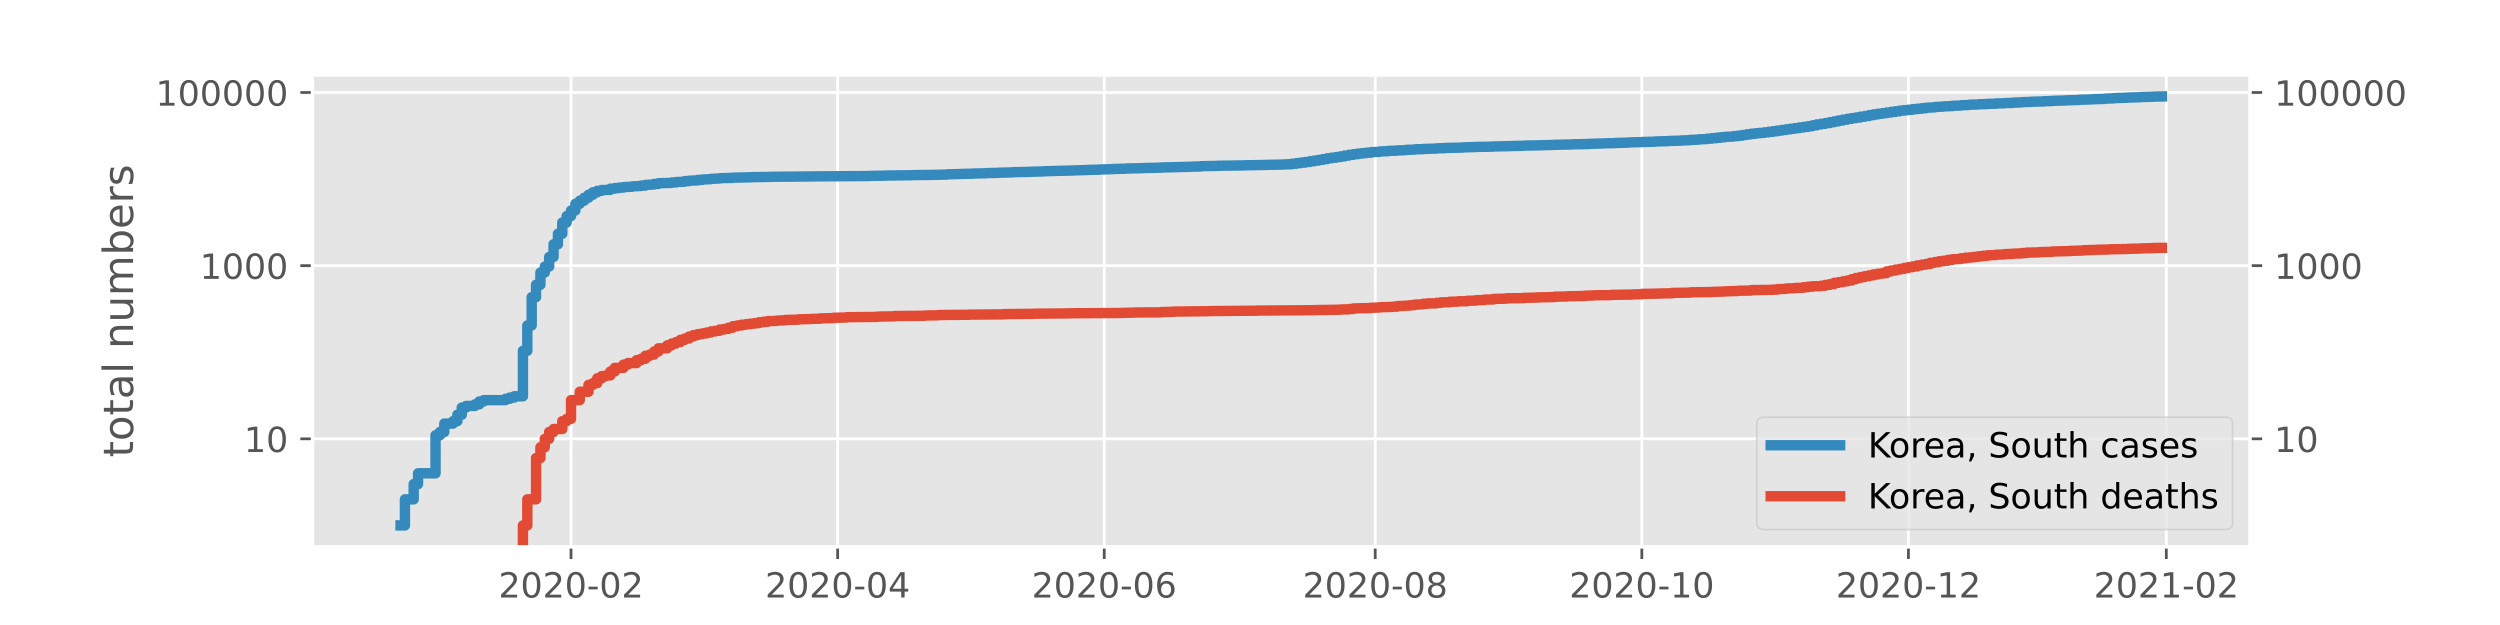
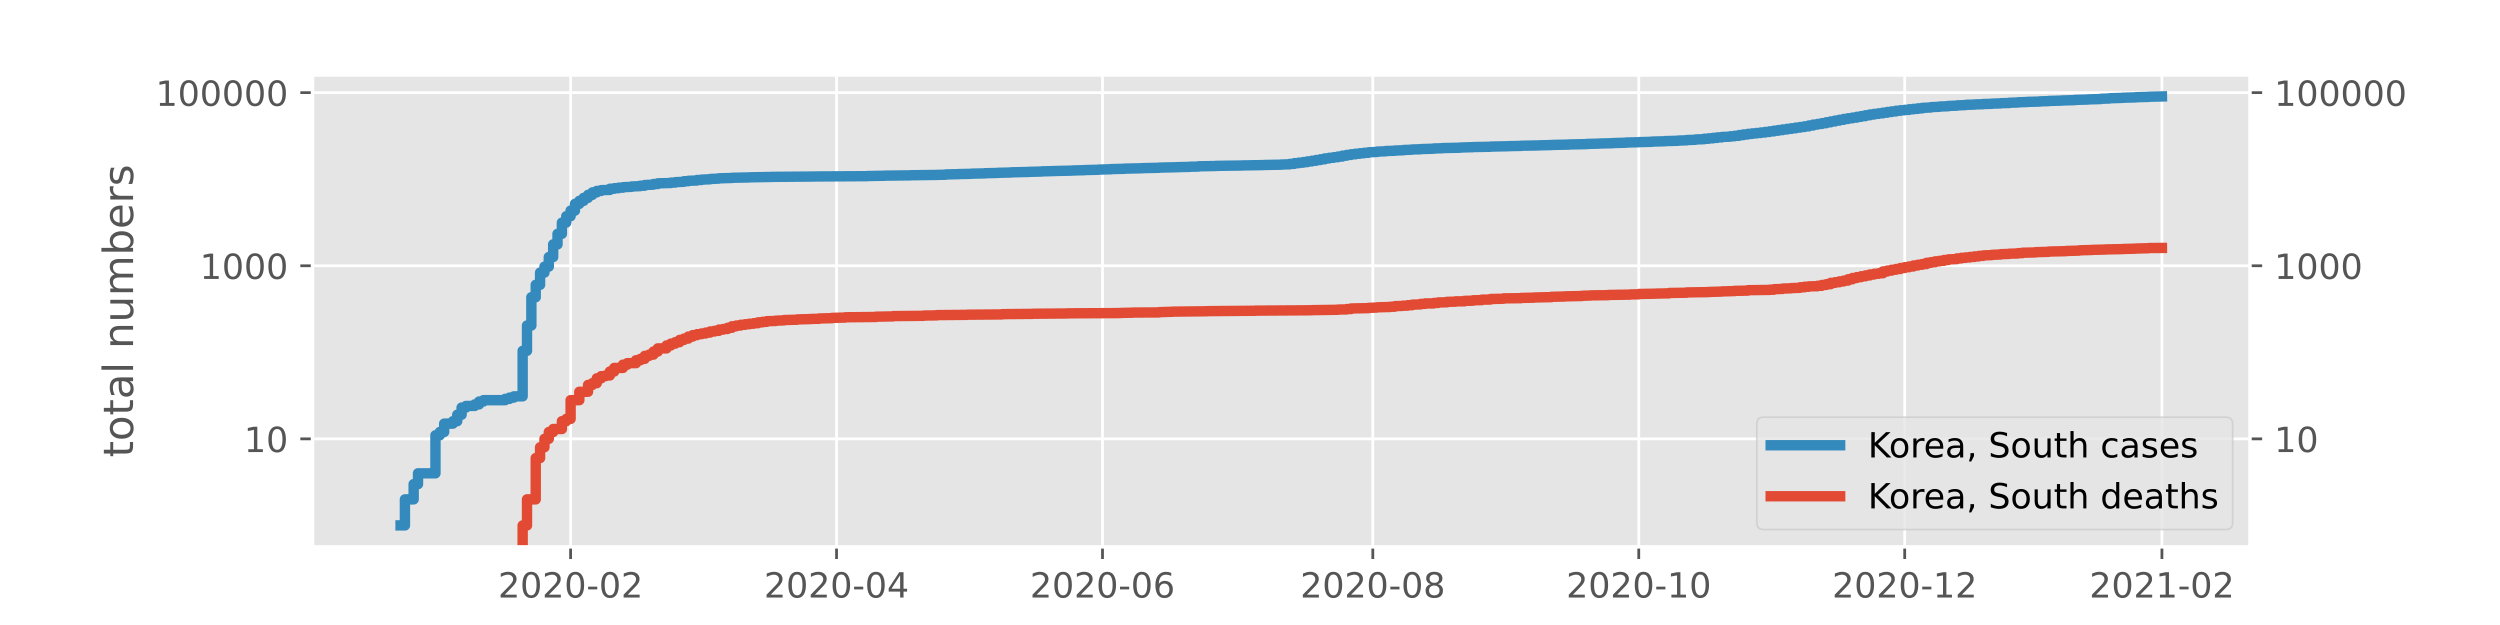
<svg xmlns="http://www.w3.org/2000/svg" xmlns:xlink="http://www.w3.org/1999/xlink" height="180pt" version="1.1" viewBox="0 0 720 180" width="720pt">
  <defs>
    <style type="text/css">*{stroke-linecap:butt;stroke-linejoin:round;}</style>
  </defs>
  <g id="figure_1">
    <g id="patch_1">
      <path d="M 0 180  L 720 180  L 720 0  L 0 0  z " style="fill:#ffffff;" />
    </g>
    <g id="axes_1">
      <g id="patch_2">
        <path d="M 90 157.5  L 648 157.5  L 648 21.6  L 90 21.6  z " style="fill:#e5e5e5;" />
      </g>
      <g id="matplotlib.axis_1">
        <g id="xtick_1">
          <g id="line2d_1">
-             <path clip-path="url(#p7d4e3bfed0)" d="M 164.455 157.5  L 164.455 21.6  " style="fill:none;stroke:#ffffff;stroke-linecap:square;stroke-width:0.8;" />
+             <path clip-path="url(#p0753538e85)" d="M 164.333 157.5  L 164.333 21.6  " style="fill:none;stroke:#ffffff;stroke-linecap:square;stroke-width:0.8;" />
          </g>
          <g id="line2d_2">
            <defs>
-               <path d="M 0 0  L 0 3.5  " id="mba9132fdf9" style="stroke:#555555;stroke-width:0.8;" />
+               <path d="M 0 0  L 0 3.5  " id="m33f9c701e4" style="stroke:#555555;stroke-width:0.8;" />
            </defs>
            <g>
-               <use style="fill:#555555;stroke:#555555;stroke-width:0.8;" x="164.455" xlink:href="#mba9132fdf9" y="157.5" />
+               <use style="fill:#555555;stroke:#555555;stroke-width:0.8;" x="164.333" xlink:href="#m33f9c701e4" y="157.5" />
            </g>
          </g>
          <g id="text_1">
-             <text style="fill:#555555;font-family:DejaVu Sans;font-size:10px;font-stretch:normal;font-style:normal;font-weight:normal;text-anchor:middle;" transform="rotate(-0, 164.4545, 172.0984)" x="164.455" y="172.098">2020-02</text>
+             <text style="fill:#555555;font-family:DejaVu Sans;font-size:10px;font-stretch:normal;font-style:normal;font-weight:normal;text-anchor:middle;" transform="rotate(-0, 164.333, 172.0984)" x="164.333" y="172.098">2020-02</text>
          </g>
        </g>
        <g id="xtick_2">
          <g id="line2d_3">
-             <path clip-path="url(#p7d4e3bfed0)" d="M 241.238 157.5  L 241.238 21.6  " style="fill:none;stroke:#ffffff;stroke-linecap:square;stroke-width:0.8;" />
+             <path clip-path="url(#p0753538e85)" d="M 240.926 157.5  L 240.926 21.6  " style="fill:none;stroke:#ffffff;stroke-linecap:square;stroke-width:0.8;" />
          </g>
          <g id="line2d_4">
            <g>
-               <use style="fill:#555555;stroke:#555555;stroke-width:0.8;" x="241.238" xlink:href="#mba9132fdf9" y="157.5" />
+               <use style="fill:#555555;stroke:#555555;stroke-width:0.8;" x="240.926" xlink:href="#m33f9c701e4" y="157.5" />
            </g>
          </g>
          <g id="text_2">
-             <text style="fill:#555555;font-family:DejaVu Sans;font-size:10px;font-stretch:normal;font-style:normal;font-weight:normal;text-anchor:middle;" transform="rotate(-0, 241.2378, 172.0984)" x="241.238" y="172.098">2020-04</text>
+             <text style="fill:#555555;font-family:DejaVu Sans;font-size:10px;font-stretch:normal;font-style:normal;font-weight:normal;text-anchor:middle;" transform="rotate(-0, 240.9262, 172.0984)" x="240.926" y="172.098">2020-04</text>
          </g>
        </g>
        <g id="xtick_3">
          <g id="line2d_5">
-             <path clip-path="url(#p7d4e3bfed0)" d="M 318.021 157.5  L 318.021 21.6  " style="fill:none;stroke:#ffffff;stroke-linecap:square;stroke-width:0.8;" />
+             <path clip-path="url(#p0753538e85)" d="M 317.519 157.5  L 317.519 21.6  " style="fill:none;stroke:#ffffff;stroke-linecap:square;stroke-width:0.8;" />
          </g>
          <g id="line2d_6">
            <g>
-               <use style="fill:#555555;stroke:#555555;stroke-width:0.8;" x="318.021" xlink:href="#mba9132fdf9" y="157.5" />
+               <use style="fill:#555555;stroke:#555555;stroke-width:0.8;" x="317.519" xlink:href="#m33f9c701e4" y="157.5" />
            </g>
          </g>
          <g id="text_3">
-             <text style="fill:#555555;font-family:DejaVu Sans;font-size:10px;font-stretch:normal;font-style:normal;font-weight:normal;text-anchor:middle;" transform="rotate(-0, 318.021, 172.0984)" x="318.021" y="172.098">2020-06</text>
+             <text style="fill:#555555;font-family:DejaVu Sans;font-size:10px;font-stretch:normal;font-style:normal;font-weight:normal;text-anchor:middle;" transform="rotate(-0, 317.5194, 172.0984)" x="317.519" y="172.098">2020-06</text>
          </g>
        </g>
        <g id="xtick_4">
          <g id="line2d_7">
-             <path clip-path="url(#p7d4e3bfed0)" d="M 396.063 157.5  L 396.063 21.6  " style="fill:none;stroke:#ffffff;stroke-linecap:square;stroke-width:0.8;" />
+             <path clip-path="url(#p0753538e85)" d="M 395.368 157.5  L 395.368 21.6  " style="fill:none;stroke:#ffffff;stroke-linecap:square;stroke-width:0.8;" />
          </g>
          <g id="line2d_8">
            <g>
-               <use style="fill:#555555;stroke:#555555;stroke-width:0.8;" x="396.063" xlink:href="#mba9132fdf9" y="157.5" />
+               <use style="fill:#555555;stroke:#555555;stroke-width:0.8;" x="395.368" xlink:href="#m33f9c701e4" y="157.5" />
            </g>
          </g>
          <g id="text_4">
-             <text style="fill:#555555;font-family:DejaVu Sans;font-size:10px;font-stretch:normal;font-style:normal;font-weight:normal;text-anchor:middle;" transform="rotate(-0, 396.0629, 172.0984)" x="396.063" y="172.098">2020-08</text>
+             <text style="fill:#555555;font-family:DejaVu Sans;font-size:10px;font-stretch:normal;font-style:normal;font-weight:normal;text-anchor:middle;" transform="rotate(-0, 395.3681, 172.0984)" x="395.368" y="172.098">2020-08</text>
          </g>
        </g>
        <g id="xtick_5">
          <g id="line2d_9">
-             <path clip-path="url(#p7d4e3bfed0)" d="M 472.846 157.5  L 472.846 21.6  " style="fill:none;stroke:#ffffff;stroke-linecap:square;stroke-width:0.8;" />
+             <path clip-path="url(#p0753538e85)" d="M 471.961 157.5  L 471.961 21.6  " style="fill:none;stroke:#ffffff;stroke-linecap:square;stroke-width:0.8;" />
          </g>
          <g id="line2d_10">
            <g>
-               <use style="fill:#555555;stroke:#555555;stroke-width:0.8;" x="472.846" xlink:href="#mba9132fdf9" y="157.5" />
+               <use style="fill:#555555;stroke:#555555;stroke-width:0.8;" x="471.961" xlink:href="#m33f9c701e4" y="157.5" />
            </g>
          </g>
          <g id="text_5">
-             <text style="fill:#555555;font-family:DejaVu Sans;font-size:10px;font-stretch:normal;font-style:normal;font-weight:normal;text-anchor:middle;" transform="rotate(-0, 472.8462, 172.0984)" x="472.846" y="172.098">2020-10</text>
+             <text style="fill:#555555;font-family:DejaVu Sans;font-size:10px;font-stretch:normal;font-style:normal;font-weight:normal;text-anchor:middle;" transform="rotate(-0, 471.9613, 172.0984)" x="471.961" y="172.098">2020-10</text>
          </g>
        </g>
        <g id="xtick_6">
          <g id="line2d_11">
-             <path clip-path="url(#p7d4e3bfed0)" d="M 549.629 157.5  L 549.629 21.6  " style="fill:none;stroke:#ffffff;stroke-linecap:square;stroke-width:0.8;" />
+             <path clip-path="url(#p0753538e85)" d="M 548.554 157.5  L 548.554 21.6  " style="fill:none;stroke:#ffffff;stroke-linecap:square;stroke-width:0.8;" />
          </g>
          <g id="line2d_12">
            <g>
-               <use style="fill:#555555;stroke:#555555;stroke-width:0.8;" x="549.629" xlink:href="#mba9132fdf9" y="157.5" />
+               <use style="fill:#555555;stroke:#555555;stroke-width:0.8;" x="548.554" xlink:href="#m33f9c701e4" y="157.5" />
            </g>
          </g>
          <g id="text_6">
-             <text style="fill:#555555;font-family:DejaVu Sans;font-size:10px;font-stretch:normal;font-style:normal;font-weight:normal;text-anchor:middle;" transform="rotate(-0, 549.6294, 172.0984)" x="549.629" y="172.098">2020-12</text>
+             <text style="fill:#555555;font-family:DejaVu Sans;font-size:10px;font-stretch:normal;font-style:normal;font-weight:normal;text-anchor:middle;" transform="rotate(-0, 548.5545, 172.0984)" x="548.554" y="172.098">2020-12</text>
          </g>
        </g>
        <g id="xtick_7">
          <g id="line2d_13">
-             <path clip-path="url(#p7d4e3bfed0)" d="M 623.895 157.5  L 623.895 21.6  " style="fill:none;stroke:#ffffff;stroke-linecap:square;stroke-width:0.8;" />
+             <path clip-path="url(#p0753538e85)" d="M 622.636 157.5  L 622.636 21.6  " style="fill:none;stroke:#ffffff;stroke-linecap:square;stroke-width:0.8;" />
          </g>
          <g id="line2d_14">
            <g>
-               <use style="fill:#555555;stroke:#555555;stroke-width:0.8;" x="623.895" xlink:href="#mba9132fdf9" y="157.5" />
+               <use style="fill:#555555;stroke:#555555;stroke-width:0.8;" x="622.636" xlink:href="#m33f9c701e4" y="157.5" />
            </g>
          </g>
          <g id="text_7">
-             <text style="fill:#555555;font-family:DejaVu Sans;font-size:10px;font-stretch:normal;font-style:normal;font-weight:normal;text-anchor:middle;" transform="rotate(-0, 623.8951, 172.0984)" x="623.895" y="172.098">2021-02</text>
+             <text style="fill:#555555;font-family:DejaVu Sans;font-size:10px;font-stretch:normal;font-style:normal;font-weight:normal;text-anchor:middle;" transform="rotate(-0, 622.6364, 172.0984)" x="622.636" y="172.098">2021-02</text>
          </g>
        </g>
      </g>
      <g id="matplotlib.axis_2">
        <g id="ytick_1">
          <g id="line2d_15">
-             <path clip-path="url(#p7d4e3bfed0)" d="M 90 126.386  L 648 126.386  " style="fill:none;stroke:#ffffff;stroke-linecap:square;stroke-width:0.8;" />
+             <path clip-path="url(#p0753538e85)" d="M 90 126.394  L 648 126.394  " style="fill:none;stroke:#ffffff;stroke-linecap:square;stroke-width:0.8;" />
          </g>
          <g id="line2d_16">
            <defs>
-               <path d="M 0 0  L -3.5 0  " id="mb2b3c443f3" style="stroke:#555555;stroke-width:0.8;" />
+               <path d="M 0 0  L -3.5 0  " id="me3d8a22289" style="stroke:#555555;stroke-width:0.8;" />
            </defs>
            <g>
-               <use style="fill:#555555;stroke:#555555;stroke-width:0.8;" x="90" xlink:href="#mb2b3c443f3" y="126.386" />
+               <use style="fill:#555555;stroke:#555555;stroke-width:0.8;" x="90" xlink:href="#me3d8a22289" y="126.394" />
            </g>
          </g>
          <g id="line2d_17">
            <defs>
-               <path d="M 0 0  L 3.5 0  " id="me034d6d58a" style="stroke:#555555;stroke-width:0.8;" />
+               <path d="M 0 0  L 3.5 0  " id="m03ed8cf78d" style="stroke:#555555;stroke-width:0.8;" />
            </defs>
            <g>
-               <use style="fill:#555555;stroke:#555555;stroke-width:0.8;" x="648" xlink:href="#me034d6d58a" y="126.386" />
+               <use style="fill:#555555;stroke:#555555;stroke-width:0.8;" x="648" xlink:href="#m03ed8cf78d" y="126.394" />
            </g>
          </g>
          <g id="text_8">
-             <text style="fill:#555555;font-family:DejaVu Sans;font-size:10px;font-stretch:normal;font-style:normal;font-weight:normal;text-anchor:end;" transform="rotate(-0, 83, 130.1854)" x="83" y="130.185">10</text>
+             <text style="fill:#555555;font-family:DejaVu Sans;font-size:10px;font-stretch:normal;font-style:normal;font-weight:normal;text-anchor:end;" transform="rotate(-0, 83, 130.1937)" x="83" y="130.194">10</text>
          </g>
          <g id="text_9">
-             <text style="fill:#555555;font-family:DejaVu Sans;font-size:10px;font-stretch:normal;font-style:normal;font-weight:normal;text-anchor:start;" transform="rotate(-0, 655, 130.1854)" x="655" y="130.185">10</text>
+             <text style="fill:#555555;font-family:DejaVu Sans;font-size:10px;font-stretch:normal;font-style:normal;font-weight:normal;text-anchor:start;" transform="rotate(-0, 655, 130.1937)" x="655" y="130.194">10</text>
          </g>
        </g>
        <g id="ytick_2">
          <g id="line2d_18">
-             <path clip-path="url(#p7d4e3bfed0)" d="M 90 76.513  L 648 76.513  " style="fill:none;stroke:#ffffff;stroke-linecap:square;stroke-width:0.8;" />
+             <path clip-path="url(#p0753538e85)" d="M 90 76.538  L 648 76.538  " style="fill:none;stroke:#ffffff;stroke-linecap:square;stroke-width:0.8;" />
          </g>
          <g id="line2d_19">
            <g>
-               <use style="fill:#555555;stroke:#555555;stroke-width:0.8;" x="90" xlink:href="#mb2b3c443f3" y="76.513" />
+               <use style="fill:#555555;stroke:#555555;stroke-width:0.8;" x="90" xlink:href="#me3d8a22289" y="76.538" />
            </g>
          </g>
          <g id="line2d_20">
            <g>
-               <use style="fill:#555555;stroke:#555555;stroke-width:0.8;" x="648" xlink:href="#me034d6d58a" y="76.513" />
+               <use style="fill:#555555;stroke:#555555;stroke-width:0.8;" x="648" xlink:href="#m03ed8cf78d" y="76.538" />
            </g>
          </g>
          <g id="text_10">
-             <text style="fill:#555555;font-family:DejaVu Sans;font-size:10px;font-stretch:normal;font-style:normal;font-weight:normal;text-anchor:end;" transform="rotate(-0, 83, 80.31229)" x="83" y="80.312">1000</text>
+             <text style="fill:#555555;font-family:DejaVu Sans;font-size:10px;font-stretch:normal;font-style:normal;font-weight:normal;text-anchor:end;" transform="rotate(-0, 83, 80.33707)" x="83" y="80.337">1000</text>
          </g>
          <g id="text_11">
-             <text style="fill:#555555;font-family:DejaVu Sans;font-size:10px;font-stretch:normal;font-style:normal;font-weight:normal;text-anchor:start;" transform="rotate(-0, 655, 80.31229)" x="655" y="80.312">1000</text>
+             <text style="fill:#555555;font-family:DejaVu Sans;font-size:10px;font-stretch:normal;font-style:normal;font-weight:normal;text-anchor:start;" transform="rotate(-0, 655, 80.33707)" x="655" y="80.337">1000</text>
          </g>
        </g>
        <g id="ytick_3">
          <g id="line2d_21">
-             <path clip-path="url(#p7d4e3bfed0)" d="M 90 26.64  L 648 26.64  " style="fill:none;stroke:#ffffff;stroke-linecap:square;stroke-width:0.8;" />
+             <path clip-path="url(#p0753538e85)" d="M 90 26.681  L 648 26.681  " style="fill:none;stroke:#ffffff;stroke-linecap:square;stroke-width:0.8;" />
          </g>
          <g id="line2d_22">
            <g>
-               <use style="fill:#555555;stroke:#555555;stroke-width:0.8;" x="90" xlink:href="#mb2b3c443f3" y="26.64" />
+               <use style="fill:#555555;stroke:#555555;stroke-width:0.8;" x="90" xlink:href="#me3d8a22289" y="26.681" />
            </g>
          </g>
          <g id="line2d_23">
            <g>
-               <use style="fill:#555555;stroke:#555555;stroke-width:0.8;" x="648" xlink:href="#me034d6d58a" y="26.64" />
+               <use style="fill:#555555;stroke:#555555;stroke-width:0.8;" x="648" xlink:href="#m03ed8cf78d" y="26.681" />
            </g>
          </g>
          <g id="text_12">
-             <text style="fill:#555555;font-family:DejaVu Sans;font-size:10px;font-stretch:normal;font-style:normal;font-weight:normal;text-anchor:end;" transform="rotate(-0, 83, 30.43919)" x="83" y="30.439">100000</text>
+             <text style="fill:#555555;font-family:DejaVu Sans;font-size:10px;font-stretch:normal;font-style:normal;font-weight:normal;text-anchor:end;" transform="rotate(-0, 83, 30.48049)" x="83" y="30.48">100000</text>
          </g>
          <g id="text_13">
-             <text style="fill:#555555;font-family:DejaVu Sans;font-size:10px;font-stretch:normal;font-style:normal;font-weight:normal;text-anchor:start;" transform="rotate(-0, 655, 30.43919)" x="655" y="30.439">100000</text>
+             <text style="fill:#555555;font-family:DejaVu Sans;font-size:10px;font-stretch:normal;font-style:normal;font-weight:normal;text-anchor:start;" transform="rotate(-0, 655, 30.48049)" x="655" y="30.48">100000</text>
          </g>
        </g>
        <g id="text_14">
          <text style="fill:#555555;font-family:DejaVu Sans;font-size:12px;font-stretch:normal;font-style:normal;font-weight:normal;text-anchor:middle;" transform="rotate(-90, 38.32937, 89.55)" x="38.329" y="89.55">total numbers</text>
        </g>
      </g>
      <g id="line2d_24">
-         <path clip-path="url(#p7d4e3bfed0)" d="M 115.364 151.323  L 116.622 151.323  L 116.622 143.816  L 119.14 143.816  L 119.14 139.425  L 120.399 139.425  L 120.399 136.309  L 125.434 136.309  L 125.434 125.354  L 126.692 125.354  L 126.692 124.412  L 127.951 124.412  L 127.951 121.995  L 130.469 121.995  L 130.469 121.296  L 131.727 121.296  L 131.727 119.435  L 132.986 119.435  L 132.986 117.366  L 134.245 117.366  L 134.245 116.905  L 136.762 116.905  L 136.762 116.463  L 138.021 116.463  L 138.021 115.629  L 139.28 115.629  L 139.28 115.236  L 145.573 115.236  L 145.573 114.856  L 146.832 114.856  L 146.832 114.488  L 148.091 114.488  L 148.091 114.133  L 150.608 114.133  L 150.608 101.025  L 151.867 101.025  L 151.867 93.729  L 153.126 93.729  L 153.126 85.578  L 154.385 85.578  L 154.385 82.009  L 155.643 82.009  L 155.643 78.492  L 156.902 78.492  L 156.902 76.765  L 158.161 76.765  L 158.161 74.002  L 159.42 74.002  L 159.42 70.354  L 160.678 70.354  L 160.678 67.32  L 161.937 67.32  L 161.937 64.087  L 163.196 64.087  L 163.196 62.239  L 164.455 62.239  L 164.455 60.629  L 165.713 60.629  L 165.713 58.688  L 166.972 58.688  L 166.972 57.815  L 168.231 57.815  L 168.231 56.951  L 169.49 56.951  L 169.49 56.088  L 170.748 56.088  L 170.748 55.376  L 172.007 55.376  L 172.007 54.964  L 173.266 54.964  L 173.266 54.724  L 175.783 54.673  L 175.783 54.33  L 177.042 54.33  L 177.042 54.172  L 178.301 54.172  L 178.301 54.022  L 179.559 54.022  L 179.559 53.877  L 182.077 53.776  L 182.077 53.678  L 184.594 53.568  L 184.594 53.448  L 185.853 53.448  L 185.853 53.254  L 188.371 53.145  L 188.371 52.962  L 189.629 52.962  L 189.629 52.765  L 193.406 52.673  L 193.406 52.554  L 194.664 52.554  L 194.664 52.431  L 197.182 52.325  L 197.182 52.157  L 198.441 52.157  L 198.441 52.038  L 200.958 51.95  L 200.958 51.811  L 202.217 51.811  L 202.217 51.7  L 204.734 51.603  L 204.734 51.51  L 207.252 51.409  L 207.252 51.323  L 211.028 51.224  L 211.028 51.168  L 216.063 51.069  L 216.063 51.036  L 222.357 50.932  L 222.357 50.91  L 234.944 50.805  L 234.944 50.791  L 250.049 50.703  L 250.049 50.669  L 255.084 50.582  L 255.084 50.553  L 262.636 50.468  L 262.636 50.437  L 270.189 50.343  L 270.189 50.325  L 272.706 50.287  L 272.706 50.211  L 276.483 50.119  L 276.483 50.093  L 280.259 50.024  L 280.259 49.978  L 284.035 49.906  L 284.035 49.859  L 287.811 49.771  L 287.811 49.736  L 291.587 49.65  L 291.587 49.599  L 296.622 49.493  L 296.622 49.463  L 300.399 49.373  L 300.399 49.329  L 304.175 49.229  L 304.175 49.214  L 309.21 49.105  L 309.21 49.072  L 312.986 48.975  L 312.986 48.94  L 316.762 48.861  L 316.762 48.815  L 320.538 48.71  L 320.538 48.66  L 324.315 48.585  L 324.315 48.534  L 329.35 48.429  L 329.35 48.393  L 334.385 48.286  L 334.385 48.237  L 339.42 48.132  L 339.42 48.111  L 343.196 48.027  L 343.196 47.981  L 345.713 47.949  L 345.713 47.862  L 350.748 47.777  L 350.748 47.74  L 358.301 47.636  L 358.301 47.61  L 364.594 47.506  L 364.594 47.48  L 369.629 47.394  L 369.629 47.353  L 372.147 47.277  L 372.147 47.157  L 373.406 47.157  L 373.406 46.958  L 374.664 46.958  L 374.664 46.82  L 375.923 46.82  L 375.923 46.649  L 377.182 46.649  L 377.182 46.447  L 378.441 46.447  L 378.441 46.255  L 379.699 46.255  L 379.699 46.042  L 380.958 46.042  L 380.958 45.829  L 382.217 45.829  L 382.217 45.579  L 383.476 45.579  L 383.476 45.414  L 384.734 45.414  L 384.734 45.244  L 385.993 45.244  L 385.993 45.053  L 387.252 45.053  L 387.252 44.794  L 388.51 44.794  L 388.51 44.582  L 389.769 44.582  L 389.769 44.4  L 391.028 44.4  L 391.028 44.234  L 392.287 44.234  L 392.287 44.099  L 393.545 44.099  L 393.545 43.972  L 394.804 43.972  L 394.804 43.829  L 397.322 43.727  L 397.322 43.623  L 399.839 43.536  L 399.839 43.451  L 402.357 43.39  L 402.357 43.321  L 404.874 43.242  L 404.874 43.165  L 407.392 43.078  L 407.392 43.011  L 409.909 42.951  L 409.909 42.898  L 413.685 42.792  L 413.685 42.719  L 416.203 42.659  L 416.203 42.607  L 421.238 42.506  L 421.238 42.455  L 425.014 42.344  L 425.014 42.316  L 430.049 42.232  L 430.049 42.181  L 435.084 42.083  L 435.084 42.054  L 438.86 41.988  L 438.86 41.937  L 443.895 41.851  L 443.895 41.825  L 447.671 41.738  L 447.671 41.701  L 452.706 41.607  L 452.706 41.567  L 457.741 41.471  L 457.741 41.421  L 461.517 41.323  L 461.517 41.297  L 465.294 41.211  L 465.294 41.168  L 469.07 41.069  L 469.07 41.018  L 472.846 40.928  L 472.846 40.897  L 476.622 40.8  L 476.622 40.742  L 480.399 40.65  L 480.399 40.6  L 484.175 40.504  L 484.175 40.448  L 486.692 40.375  L 486.692 40.296  L 489.21 40.217  L 489.21 40.133  L 491.727 40.047  L 491.727 39.93  L 492.986 39.93  L 492.986 39.804  L 494.245 39.804  L 494.245 39.673  L 495.503 39.673  L 495.503 39.534  L 496.762 39.534  L 496.762 39.417  L 499.28 39.322  L 499.28 39.201  L 500.538 39.201  L 500.538 39.07  L 501.797 39.07  L 501.797 38.873  L 503.056 38.873  L 503.056 38.684  L 504.315 38.684  L 504.315 38.524  L 505.573 38.524  L 505.573 38.379  L 506.832 38.379  L 506.832 38.259  L 508.091 38.259  L 508.091 38.118  L 509.35 38.118  L 509.35 37.959  L 510.608 37.959  L 510.608 37.794  L 511.867 37.794  L 511.867 37.605  L 513.126 37.605  L 513.126 37.432  L 514.385 37.432  L 514.385 37.249  L 515.643 37.249  L 515.643 37.073  L 516.902 37.073  L 516.902 36.906  L 518.161 36.906  L 518.161 36.718  L 519.42 36.718  L 519.42 36.537  L 520.678 36.537  L 520.678 36.352  L 521.937 36.352  L 521.937 36.103  L 523.196 36.103  L 523.196 35.839  L 524.455 35.839  L 524.455 35.659  L 525.713 35.659  L 525.713 35.442  L 526.972 35.442  L 526.972 35.182  L 528.231 35.182  L 528.231 34.943  L 529.49 34.943  L 529.49 34.699  L 530.748 34.699  L 530.748 34.461  L 532.007 34.461  L 532.007 34.219  L 533.266 34.219  L 533.266 34.019  L 534.524 34.019  L 534.524 33.835  L 535.783 33.835  L 535.783 33.608  L 537.042 33.608  L 537.042 33.407  L 538.301 33.407  L 538.301 33.16  L 539.559 33.16  L 539.559 32.938  L 540.818 32.938  L 540.818 32.752  L 542.077 32.752  L 542.077 32.599  L 543.336 32.599  L 543.336 32.405  L 544.594 32.405  L 544.594 32.213  L 545.853 32.213  L 545.853 32.039  L 547.112 32.039  L 547.112 31.857  L 548.371 31.857  L 548.371 31.714  L 549.629 31.714  L 549.629 31.602  L 550.888 31.602  L 550.888 31.429  L 552.147 31.429  L 552.147 31.309  L 553.406 31.309  L 553.406 31.17  L 554.664 31.17  L 554.664 31.028  L 557.182 30.919  L 557.182 30.817  L 559.699 30.711  L 559.699 30.641  L 562.217 30.557  L 562.217 30.47  L 564.734 30.391  L 564.734 30.312  L 567.252 30.225  L 567.252 30.147  L 569.769 30.089  L 569.769 30.031  L 572.287 29.972  L 572.287 29.913  L 574.804 29.863  L 574.804 29.8  L 577.322 29.743  L 577.322 29.681  L 579.839 29.63  L 579.839 29.551  L 582.357 29.481  L 582.357 29.415  L 584.874 29.352  L 584.874 29.302  L 588.65 29.214  L 588.65 29.15  L 591.168 29.089  L 591.168 29.039  L 594.944 28.936  L 594.944 28.897  L 598.72 28.798  L 598.72 28.732  L 602.497 28.632  L 602.497 28.59  L 606.273 28.486  L 606.273 28.407  L 608.79 28.328  L 608.79 28.257  L 612.566 28.149  L 612.566 28.108  L 616.343 28.01  L 616.343 27.961  L 620.119 27.863  L 620.119 27.82  L 622.636 27.777  L 622.636 27.777  " style="fill:none;stroke:#348abd;stroke-linecap:square;stroke-width:3;" />
+         <path clip-path="url(#p0753538e85)" d="M 115.364 151.323  L 116.619 151.323  L 116.619 143.819  L 119.131 143.819  L 119.131 139.429  L 120.386 139.429  L 120.386 136.314  L 125.409 136.314  L 125.409 125.363  L 126.664 125.363  L 126.664 124.421  L 127.92 124.421  L 127.92 122.005  L 130.431 122.005  L 130.431 121.306  L 131.687 121.306  L 131.687 119.446  L 132.942 119.446  L 132.942 117.377  L 134.198 117.377  L 134.198 116.916  L 136.709 116.916  L 136.709 116.474  L 137.965 116.474  L 137.965 115.641  L 139.221 115.641  L 139.221 115.248  L 145.499 115.248  L 145.499 114.868  L 146.754 114.868  L 146.754 114.501  L 148.01 114.501  L 148.01 114.146  L 150.521 114.146  L 150.521 101.042  L 151.777 101.042  L 151.777 93.748  L 153.032 93.748  L 153.032 85.6  L 154.288 85.6  L 154.288 82.032  L 155.544 82.032  L 155.544 78.516  L 156.799 78.516  L 156.799 76.79  L 158.055 76.79  L 158.055 74.027  L 159.311 74.027  L 159.311 70.381  L 160.566 70.381  L 160.566 67.348  L 161.822 67.348  L 161.822 64.116  L 163.077 64.116  L 163.077 62.269  L 164.333 62.269  L 164.333 60.659  L 165.589 60.659  L 165.589 58.718  L 166.844 58.718  L 166.844 57.846  L 168.1 57.846  L 168.1 56.982  L 169.356 56.982  L 169.356 56.12  L 170.611 56.12  L 170.611 55.408  L 171.867 55.408  L 171.867 54.996  L 173.122 54.996  L 173.122 54.756  L 175.634 54.705  L 175.634 54.362  L 176.889 54.362  L 176.889 54.204  L 178.145 54.204  L 178.145 54.054  L 179.401 54.054  L 179.401 53.91  L 181.912 53.808  L 181.912 53.711  L 184.423 53.601  L 184.423 53.48  L 185.679 53.48  L 185.679 53.287  L 188.19 53.177  L 188.19 52.995  L 189.446 52.995  L 189.446 52.797  L 193.212 52.706  L 193.212 52.587  L 194.468 52.587  L 194.468 52.464  L 196.979 52.358  L 196.979 52.19  L 198.235 52.19  L 198.235 52.071  L 200.746 51.983  L 200.746 51.844  L 202.002 51.844  L 202.002 51.733  L 204.513 51.636  L 204.513 51.543  L 207.024 51.442  L 207.024 51.356  L 210.791 51.257  L 210.791 51.202  L 215.814 51.102  L 215.814 51.069  L 222.092 50.965  L 222.092 50.943  L 234.648 50.839  L 234.648 50.825  L 249.716 50.736  L 249.716 50.702  L 254.738 50.615  L 254.738 50.587  L 262.272 50.501  L 262.272 50.47  L 269.806 50.377  L 269.806 50.359  L 272.317 50.32  L 272.317 50.244  L 276.084 50.152  L 276.084 50.127  L 279.851 50.058  L 279.851 50.012  L 283.617 49.939  L 283.617 49.892  L 287.384 49.805  L 287.384 49.77  L 291.151 49.684  L 291.151 49.633  L 296.174 49.527  L 296.174 49.497  L 299.941 49.406  L 299.941 49.363  L 303.707 49.262  L 303.707 49.248  L 308.73 49.139  L 308.73 49.106  L 312.497 49.009  L 312.497 48.973  L 316.264 48.895  L 316.264 48.849  L 320.031 48.744  L 320.031 48.694  L 323.797 48.619  L 323.797 48.568  L 328.82 48.463  L 328.82 48.427  L 333.842 48.32  L 333.842 48.271  L 338.865 48.166  L 338.865 48.145  L 342.632 48.061  L 342.632 48.015  L 345.143 47.983  L 345.143 47.896  L 350.166 47.811  L 350.166 47.774  L 357.699 47.67  L 357.699 47.645  L 363.977 47.541  L 363.977 47.514  L 369 47.428  L 369 47.387  L 371.511 47.312  L 371.511 47.192  L 372.767 47.192  L 372.767 46.993  L 374.023 46.993  L 374.023 46.854  L 375.278 46.854  L 375.278 46.684  L 376.534 46.684  L 376.534 46.482  L 377.789 46.482  L 377.789 46.29  L 379.045 46.29  L 379.045 46.077  L 380.301 46.077  L 380.301 45.864  L 381.556 45.864  L 381.556 45.614  L 382.812 45.614  L 382.812 45.449  L 384.068 45.449  L 384.068 45.279  L 385.323 45.279  L 385.323 45.088  L 386.579 45.088  L 386.579 44.83  L 387.834 44.83  L 387.834 44.617  L 389.09 44.617  L 389.09 44.435  L 390.346 44.435  L 390.346 44.27  L 391.601 44.27  L 391.601 44.134  L 392.857 44.134  L 392.857 44.007  L 394.113 44.007  L 394.113 43.865  L 396.624 43.762  L 396.624 43.659  L 399.135 43.572  L 399.135 43.486  L 401.646 43.426  L 401.646 43.357  L 404.158 43.278  L 404.158 43.201  L 406.669 43.113  L 406.669 43.047  L 409.18 42.987  L 409.18 42.934  L 412.947 42.828  L 412.947 42.755  L 415.458 42.695  L 415.458 42.643  L 420.481 42.543  L 420.481 42.491  L 424.248 42.38  L 424.248 42.352  L 429.27 42.268  L 429.27 42.217  L 434.293 42.119  L 434.293 42.091  L 438.059 42.024  L 438.059 41.973  L 443.082 41.887  L 443.082 41.862  L 446.849 41.774  L 446.849 41.738  L 451.871 41.643  L 451.871 41.604  L 456.894 41.508  L 456.894 41.457  L 460.661 41.359  L 460.661 41.333  L 464.428 41.247  L 464.428 41.204  L 468.194 41.106  L 468.194 41.054  L 471.961 40.964  L 471.961 40.934  L 475.728 40.836  L 475.728 40.778  L 479.495 40.687  L 479.495 40.637  L 483.262 40.541  L 483.262 40.485  L 485.773 40.411  L 485.773 40.333  L 488.284 40.254  L 488.284 40.169  L 490.796 40.084  L 490.796 39.967  L 492.051 39.967  L 492.051 39.841  L 493.307 39.841  L 493.307 39.71  L 494.563 39.71  L 494.563 39.571  L 495.818 39.571  L 495.818 39.454  L 498.329 39.359  L 498.329 39.238  L 499.585 39.238  L 499.585 39.107  L 500.841 39.107  L 500.841 38.91  L 502.096 38.91  L 502.096 38.721  L 503.352 38.721  L 503.352 38.562  L 504.608 38.562  L 504.608 38.417  L 505.863 38.417  L 505.863 38.297  L 507.119 38.297  L 507.119 38.155  L 508.374 38.155  L 508.374 37.997  L 509.63 37.997  L 509.63 37.832  L 510.886 37.832  L 510.886 37.643  L 512.141 37.643  L 512.141 37.47  L 513.397 37.47  L 513.397 37.287  L 514.653 37.287  L 514.653 37.111  L 515.908 37.111  L 515.908 36.944  L 517.164 36.944  L 517.164 36.756  L 518.419 36.756  L 518.419 36.575  L 519.675 36.575  L 519.675 36.391  L 520.931 36.391  L 520.931 36.141  L 522.186 36.141  L 522.186 35.877  L 523.442 35.877  L 523.442 35.697  L 524.698 35.697  L 524.698 35.48  L 525.953 35.48  L 525.953 35.22  L 527.209 35.22  L 527.209 34.982  L 528.464 34.982  L 528.464 34.737  L 529.72 34.737  L 529.72 34.5  L 530.976 34.5  L 530.976 34.258  L 532.231 34.258  L 532.231 34.058  L 533.487 34.058  L 533.487 33.874  L 534.743 33.874  L 534.743 33.647  L 535.998 33.647  L 535.998 33.446  L 537.254 33.446  L 537.254 33.199  L 538.509 33.199  L 538.509 32.977  L 539.765 32.977  L 539.765 32.791  L 541.021 32.791  L 541.021 32.639  L 542.276 32.639  L 542.276 32.444  L 543.532 32.444  L 543.532 32.253  L 544.788 32.253  L 544.788 32.079  L 546.043 32.079  L 546.043 31.897  L 547.299 31.897  L 547.299 31.754  L 548.554 31.754  L 548.554 31.642  L 549.81 31.642  L 549.81 31.468  L 551.066 31.468  L 551.066 31.349  L 552.321 31.349  L 552.321 31.21  L 553.577 31.21  L 553.577 31.068  L 556.088 30.959  L 556.088 30.857  L 558.599 30.751  L 558.599 30.681  L 561.111 30.597  L 561.111 30.51  L 563.622 30.431  L 563.622 30.352  L 566.133 30.265  L 566.133 30.187  L 568.644 30.129  L 568.644 30.071  L 571.156 30.012  L 571.156 29.953  L 573.667 29.903  L 573.667 29.84  L 576.178 29.784  L 576.178 29.721  L 578.689 29.67  L 578.689 29.591  L 581.201 29.521  L 581.201 29.455  L 583.712 29.392  L 583.712 29.343  L 587.479 29.255  L 587.479 29.191  L 589.99 29.129  L 589.99 29.079  L 593.757 28.976  L 593.757 28.938  L 597.524 28.839  L 597.524 28.773  L 601.291 28.673  L 601.291 28.63  L 605.058 28.527  L 605.058 28.448  L 607.569 28.369  L 607.569 28.298  L 611.336 28.19  L 611.336 28.149  L 615.103 28.05  L 615.103 28.002  L 618.869 27.904  L 618.869 27.861  L 622.636 27.777  L 622.636 27.777  " style="fill:none;stroke:#348abd;stroke-linecap:square;stroke-width:3;" />
      </g>
      <g id="line2d_25">
-         <path clip-path="url(#p7d4e3bfed0)" d="M 150.608 181  L 150.608 151.323  L 151.867 151.323  L 151.867 143.816  L 154.385 143.816  L 154.385 131.918  L 155.643 131.918  L 155.643 128.803  L 156.902 128.803  L 156.902 126.386  L 158.161 126.386  L 158.161 124.412  L 159.42 124.412  L 159.42 123.545  L 161.937 123.545  L 161.937 121.296  L 163.196 121.296  L 163.196 120.64  L 164.455 120.64  L 164.455 115.236  L 166.972 115.236  L 166.972 112.819  L 169.49 112.819  L 169.49 110.844  L 170.748 110.844  L 170.748 110.341  L 172.007 110.341  L 172.007 108.956  L 173.266 108.956  L 173.266 108.325  L 174.524 108.325  L 174.524 108.123  L 175.783 108.123  L 175.783 106.982  L 177.042 106.982  L 177.042 105.95  L 179.559 105.95  L 179.559 105.007  L 180.818 105.007  L 180.818 104.565  L 183.336 104.565  L 183.336 103.732  L 184.594 103.732  L 184.594 103.338  L 185.853 103.338  L 185.853 102.471  L 187.112 102.471  L 187.112 102.12  L 188.371 102.12  L 188.371 101.235  L 189.629 101.235  L 189.629 100.319  L 192.147 100.319  L 192.147 99.475  L 193.406 99.475  L 193.406 98.947  L 194.664 98.947  L 194.664 98.525  L 195.923 98.525  L 195.923 97.883  L 197.182 97.883  L 197.182 97.501  L 198.441 97.501  L 198.441 96.915  L 199.699 96.915  L 199.699 96.496  L 200.958 96.496  L 200.958 96.225  L 202.217 96.225  L 202.217 96.026  L 203.476 96.026  L 203.476 95.767  L 204.734 95.767  L 204.734 95.451  L 205.993 95.451  L 205.993 95.266  L 207.252 95.266  L 207.252 94.905  L 208.51 94.905  L 208.51 94.729  L 209.769 94.729  L 209.769 94.385  L 211.028 94.385  L 211.028 93.943  L 212.287 93.943  L 212.287 93.729  L 213.545 93.729  L 213.545 93.518  L 214.804 93.518  L 214.804 93.363  L 216.063 93.363  L 216.063 93.21  L 217.322 93.21  L 217.322 93.059  L 218.58 93.059  L 218.58 92.813  L 219.839 92.813  L 219.839 92.667  L 221.098 92.667  L 221.098 92.477  L 223.615 92.429  L 223.615 92.336  L 226.133 92.243  L 226.133 92.15  L 229.909 92.059  L 229.909 91.968  L 233.685 91.879  L 233.685 91.834  L 236.203 91.789  L 236.203 91.701  L 239.979 91.613  L 239.979 91.526  L 243.755 91.44  L 243.755 91.354  L 252.566 91.27  L 252.566 91.185  L 257.601 91.102  L 257.601 91.019  L 266.413 90.936  L 266.413 90.855  L 270.189 90.814  L 270.189 90.733  L 279 90.653  L 279 90.613  L 289.07 90.534  L 289.07 90.455  L 297.881 90.377  L 297.881 90.338  L 307.951 90.26  L 307.951 90.222  L 323.056 90.145  L 323.056 90.107  L 326.832 90.032  L 326.832 89.994  L 334.385 89.956  L 334.385 89.882  L 338.161 89.771  L 338.161 89.734  L 348.231 89.624  L 348.231 89.588  L 362.077 89.48  L 362.077 89.444  L 378.441 89.337  L 378.441 89.302  L 385.993 89.197  L 385.993 89.127  L 388.51 89.092  L 388.51 88.989  L 389.769 88.989  L 389.769 88.819  L 394.804 88.718  L 394.804 88.652  L 397.322 88.553  L 397.322 88.487  L 401.098 88.389  L 401.098 88.325  L 402.357 88.325  L 402.357 88.165  L 404.874 88.07  L 404.874 88.007  L 406.133 88.007  L 406.133 87.882  L 407.392 87.882  L 407.392 87.729  L 409.909 87.638  L 409.909 87.487  L 411.168 87.487  L 411.168 87.369  L 413.685 87.369  L 413.685 87.222  L 414.944 87.222  L 414.944 87.078  L 417.462 87.049  L 417.462 86.907  L 419.979 86.85  L 419.979 86.766  L 422.497 86.766  L 422.497 86.628  L 425.014 86.573  L 425.014 86.463  L 427.531 86.409  L 427.531 86.275  L 430.049 86.248  L 430.049 86.09  L 433.825 86.012  L 433.825 85.908  L 438.86 85.856  L 438.86 85.78  L 442.636 85.704  L 442.636 85.653  L 447.671 85.553  L 447.671 85.453  L 451.448 85.38  L 451.448 85.331  L 456.483 85.233  L 456.483 85.161  L 459 85.089  L 459 85.041  L 464.035 84.994  L 464.035 84.923  L 470.329 84.829  L 470.329 84.782  L 472.846 84.736  L 472.846 84.644  L 477.881 84.552  L 477.881 84.53  L 481.657 84.462  L 481.657 84.35  L 486.692 84.283  L 486.692 84.194  L 492.986 84.107  L 492.986 84.063  L 496.762 83.955  L 496.762 83.912  L 500.538 83.805  L 500.538 83.742  L 504.315 83.679  L 504.315 83.553  L 510.608 83.471  L 510.608 83.409  L 511.867 83.409  L 511.867 83.267  L 514.385 83.186  L 514.385 83.086  L 516.902 83.007  L 516.902 82.948  L 519.42 82.87  L 519.42 82.715  L 520.678 82.715  L 520.678 82.563  L 521.937 82.563  L 521.937 82.45  L 524.455 82.412  L 524.455 82.282  L 525.713 82.282  L 525.713 82.045  L 526.972 82.045  L 526.972 81.831  L 528.231 81.831  L 528.231 81.448  L 529.49 81.448  L 529.49 81.262  L 530.748 81.262  L 530.748 81.029  L 532.007 81.029  L 532.007 80.786  L 533.266 80.786  L 533.266 80.407  L 534.524 80.407  L 534.524 80.041  L 535.783 80.041  L 535.783 79.789  L 537.042 79.789  L 537.042 79.542  L 538.301 79.542  L 538.301 79.301  L 539.559 79.301  L 539.559 79.025  L 540.818 79.025  L 540.818 78.822  L 542.077 78.822  L 542.077 78.675  L 543.336 78.675  L 543.336 78.159  L 544.594 78.159  L 544.594 77.91  L 545.853 77.91  L 545.853 77.654  L 547.112 77.654  L 547.112 77.451  L 548.371 77.451  L 548.371 77.16  L 549.629 77.16  L 549.629 76.933  L 550.888 76.933  L 550.888 76.721  L 552.147 76.721  L 552.147 76.438  L 553.406 76.438  L 553.406 76.225  L 554.664 76.225  L 554.664 76.026  L 555.923 76.026  L 555.923 75.67  L 557.182 75.67  L 557.182 75.481  L 558.441 75.481  L 558.441 75.238  L 559.699 75.238  L 559.699 75.094  L 560.958 75.094  L 560.958 74.859  L 562.217 74.859  L 562.217 74.675  L 564.734 74.584  L 564.734 74.386  L 565.993 74.386  L 565.993 74.218  L 567.252 74.218  L 567.252 74.105  L 568.51 74.105  L 568.51 73.976  L 569.769 73.976  L 569.769 73.814  L 571.028 73.814  L 571.028 73.672  L 572.287 73.672  L 572.287 73.539  L 574.804 73.441  L 574.804 73.368  L 577.322 73.271  L 577.322 73.183  L 579.839 73.096  L 579.839 73.041  L 582.357 72.978  L 582.357 72.877  L 583.615 72.877  L 583.615 72.761  L 587.392 72.677  L 587.392 72.602  L 591.168 72.504  L 591.168 72.422  L 596.203 72.311  L 596.203 72.253  L 599.979 72.151  L 599.979 72.072  L 603.755 71.964  L 603.755 71.929  L 607.531 71.851  L 607.531 71.809  L 612.566 71.718  L 612.566 71.683  L 616.343 71.587  L 616.343 71.552  L 620.119 71.457  L 620.119 71.403  L 622.636 71.389  L 622.636 71.389  " style="fill:none;stroke:#e24a33;stroke-linecap:square;stroke-width:3;" />
+         <path clip-path="url(#p0753538e85)" d="M 150.521 181  L 150.521 151.323  L 151.777 151.323  L 151.777 143.819  L 154.288 143.819  L 154.288 131.925  L 155.544 131.925  L 155.544 128.81  L 156.799 128.81  L 156.799 126.394  L 158.055 126.394  L 158.055 124.421  L 159.311 124.421  L 159.311 123.554  L 161.822 123.554  L 161.822 121.306  L 163.077 121.306  L 163.077 120.65  L 164.333 120.65  L 164.333 115.248  L 166.844 115.248  L 166.844 112.832  L 169.356 112.832  L 169.356 110.858  L 170.611 110.858  L 170.611 110.354  L 171.867 110.354  L 171.867 108.97  L 173.122 108.97  L 173.122 108.339  L 174.378 108.339  L 174.378 108.137  L 175.634 108.137  L 175.634 106.996  L 176.889 106.996  L 176.889 105.965  L 179.401 105.965  L 179.401 105.023  L 180.656 105.023  L 180.656 104.581  L 183.167 104.581  L 183.167 103.747  L 184.423 103.747  L 184.423 103.354  L 185.679 103.354  L 185.679 102.487  L 186.934 102.487  L 186.934 102.136  L 188.19 102.136  L 188.19 101.252  L 189.446 101.252  L 189.446 100.336  L 191.957 100.336  L 191.957 99.492  L 193.212 99.492  L 193.212 98.964  L 194.468 98.964  L 194.468 98.543  L 195.724 98.543  L 195.724 97.901  L 196.979 97.901  L 196.979 97.518  L 198.235 97.518  L 198.235 96.933  L 199.491 96.933  L 199.491 96.514  L 200.746 96.514  L 200.746 96.243  L 202.002 96.243  L 202.002 96.045  L 203.257 96.045  L 203.257 95.785  L 204.513 95.785  L 204.513 95.47  L 205.769 95.47  L 205.769 95.285  L 207.024 95.285  L 207.024 94.924  L 208.28 94.924  L 208.28 94.748  L 209.536 94.748  L 209.536 94.404  L 210.791 94.404  L 210.791 93.962  L 212.047 93.962  L 212.047 93.748  L 213.302 93.748  L 213.302 93.537  L 214.558 93.537  L 214.558 93.382  L 215.814 93.382  L 215.814 93.229  L 217.069 93.229  L 217.069 93.079  L 218.325 93.079  L 218.325 92.832  L 219.581 92.832  L 219.581 92.687  L 220.836 92.687  L 220.836 92.496  L 223.347 92.449  L 223.347 92.355  L 225.859 92.262  L 225.859 92.17  L 229.626 92.079  L 229.626 91.988  L 233.392 91.898  L 233.392 91.854  L 235.904 91.809  L 235.904 91.721  L 239.671 91.633  L 239.671 91.546  L 243.437 91.46  L 243.437 91.374  L 252.227 91.289  L 252.227 91.205  L 257.249 91.122  L 257.249 91.039  L 266.039 90.956  L 266.039 90.875  L 269.806 90.834  L 269.806 90.753  L 278.595 90.673  L 278.595 90.633  L 288.64 90.554  L 288.64 90.475  L 297.429 90.397  L 297.429 90.358  L 307.474 90.281  L 307.474 90.242  L 322.542 90.166  L 322.542 90.128  L 326.309 90.052  L 326.309 90.014  L 333.842 89.977  L 333.842 89.902  L 337.609 89.791  L 337.609 89.754  L 347.654 89.645  L 347.654 89.608  L 361.466 89.5  L 361.466 89.465  L 377.789 89.358  L 377.789 89.323  L 385.323 89.217  L 385.323 89.148  L 387.834 89.113  L 387.834 89.01  L 389.09 89.01  L 389.09 88.84  L 394.113 88.739  L 394.113 88.673  L 396.624 88.573  L 396.624 88.508  L 400.391 88.41  L 400.391 88.345  L 401.646 88.345  L 401.646 88.185  L 404.158 88.091  L 404.158 88.028  L 405.413 88.028  L 405.413 87.903  L 406.669 87.903  L 406.669 87.75  L 409.18 87.659  L 409.18 87.509  L 410.436 87.509  L 410.436 87.39  L 412.947 87.39  L 412.947 87.243  L 414.203 87.243  L 414.203 87.099  L 416.714 87.07  L 416.714 86.928  L 419.225 86.872  L 419.225 86.788  L 421.736 86.788  L 421.736 86.649  L 424.248 86.594  L 424.248 86.485  L 426.759 86.431  L 426.759 86.297  L 429.27 86.27  L 429.27 86.112  L 433.037 86.033  L 433.037 85.93  L 438.059 85.878  L 438.059 85.801  L 441.826 85.725  L 441.826 85.675  L 446.849 85.575  L 446.849 85.475  L 450.616 85.401  L 450.616 85.352  L 455.638 85.255  L 455.638 85.183  L 458.149 85.111  L 458.149 85.063  L 463.172 85.016  L 463.172 84.945  L 469.45 84.851  L 469.45 84.804  L 471.961 84.758  L 471.961 84.666  L 476.984 84.575  L 476.984 84.552  L 480.751 84.484  L 480.751 84.372  L 485.773 84.305  L 485.773 84.217  L 492.051 84.129  L 492.051 84.085  L 495.818 83.977  L 495.818 83.934  L 499.585 83.828  L 499.585 83.764  L 503.352 83.701  L 503.352 83.576  L 509.63 83.493  L 509.63 83.432  L 510.886 83.432  L 510.886 83.289  L 513.397 83.209  L 513.397 83.109  L 515.908 83.03  L 515.908 82.971  L 518.419 82.893  L 518.419 82.738  L 519.675 82.738  L 519.675 82.586  L 520.931 82.586  L 520.931 82.473  L 523.442 82.435  L 523.442 82.305  L 524.698 82.305  L 524.698 82.068  L 525.953 82.068  L 525.953 81.854  L 527.209 81.854  L 527.209 81.471  L 528.464 81.471  L 528.464 81.285  L 529.72 81.285  L 529.72 81.053  L 530.976 81.053  L 530.976 80.809  L 532.231 80.809  L 532.231 80.43  L 533.487 80.43  L 533.487 80.064  L 534.743 80.064  L 534.743 79.812  L 535.998 79.812  L 535.998 79.566  L 537.254 79.566  L 537.254 79.325  L 538.509 79.325  L 538.509 79.049  L 539.765 79.049  L 539.765 78.846  L 541.021 78.846  L 541.021 78.7  L 542.276 78.7  L 542.276 78.183  L 543.532 78.183  L 543.532 77.934  L 544.788 77.934  L 544.788 77.679  L 546.043 77.679  L 546.043 77.476  L 547.299 77.476  L 547.299 77.185  L 548.554 77.185  L 548.554 76.957  L 549.81 76.957  L 549.81 76.746  L 551.066 76.746  L 551.066 76.462  L 552.321 76.462  L 552.321 76.249  L 553.577 76.249  L 553.577 76.051  L 554.833 76.051  L 554.833 75.695  L 556.088 75.695  L 556.088 75.506  L 557.344 75.506  L 557.344 75.263  L 558.599 75.263  L 558.599 75.119  L 559.855 75.119  L 559.855 74.884  L 561.111 74.884  L 561.111 74.7  L 563.622 74.609  L 563.622 74.412  L 564.878 74.412  L 564.878 74.244  L 566.133 74.244  L 566.133 74.131  L 567.389 74.131  L 567.389 74.001  L 568.644 74.001  L 568.644 73.84  L 569.9 73.84  L 569.9 73.697  L 571.156 73.697  L 571.156 73.565  L 573.667 73.467  L 573.667 73.394  L 576.178 73.297  L 576.178 73.209  L 578.689 73.122  L 578.689 73.067  L 581.201 73.004  L 581.201 72.903  L 582.456 72.903  L 582.456 72.787  L 586.223 72.704  L 586.223 72.628  L 589.99 72.53  L 589.99 72.448  L 595.013 72.338  L 595.013 72.279  L 598.779 72.177  L 598.779 72.098  L 602.546 71.991  L 602.546 71.955  L 606.313 71.877  L 606.313 71.835  L 611.336 71.744  L 611.336 71.71  L 615.103 71.613  L 615.103 71.579  L 618.869 71.483  L 618.869 71.429  L 622.636 71.409  L 622.636 71.409  " style="fill:none;stroke:#e24a33;stroke-linecap:square;stroke-width:3;" />
      </g>
      <g id="patch_3">
        <path d="M 90 157.5  L 90 21.6  " style="fill:none;stroke:#ffffff;stroke-linecap:square;stroke-linejoin:miter;" />
      </g>
      <g id="patch_4">
        <path d="M 648 157.5  L 648 21.6  " style="fill:none;stroke:#ffffff;stroke-linecap:square;stroke-linejoin:miter;" />
      </g>
      <g id="patch_5">
        <path d="M 90 157.5  L 648 157.5  " style="fill:none;stroke:#ffffff;stroke-linecap:square;stroke-linejoin:miter;" />
      </g>
      <g id="patch_6">
        <path d="M 90 21.6  L 648 21.6  " style="fill:none;stroke:#ffffff;stroke-linecap:square;stroke-linejoin:miter;" />
      </g>
      <g id="legend_1">
        <g id="patch_7">
          <path d="M 507.962 152.5  L 641 152.5  Q 643 152.5 643 150.5  L 643 122.144  Q 643 120.144 641 120.144  L 507.962 120.144  Q 505.962 120.144 505.962 122.144  L 505.962 150.5  Q 505.962 152.5 507.962 152.5  z " style="fill:#e5e5e5;opacity:0.8;stroke:#cccccc;stroke-linejoin:miter;stroke-width:0.5;" />
        </g>
        <g id="line2d_26">
          <path d="M 509.962 128.242  L 529.962 128.242  " style="fill:none;stroke:#348abd;stroke-linecap:square;stroke-width:3;" />
        </g>
        <g id="line2d_27" />
        <g id="text_15">
          <text style="font-family:DejaVu Sans;font-size:10px;font-stretch:normal;font-style:normal;font-weight:normal;text-anchor:start;" transform="rotate(-0, 537.9625, 131.7422)" x="537.962" y="131.742">Korea, South cases</text>
        </g>
        <g id="line2d_28">
          <path d="M 509.962 142.92  L 529.962 142.92  " style="fill:none;stroke:#e24a33;stroke-linecap:square;stroke-width:3;" />
        </g>
        <g id="line2d_29" />
        <g id="text_16">
          <text style="font-family:DejaVu Sans;font-size:10px;font-stretch:normal;font-style:normal;font-weight:normal;text-anchor:start;" transform="rotate(-0, 537.9625, 146.4203)" x="537.962" y="146.42">Korea, South deaths</text>
        </g>
      </g>
    </g>
  </g>
  <defs>
-     <clipPath id="p7d4e3bfed0">
+     <clipPath id="p0753538e85">
      <rect height="135.9" width="558" x="90" y="21.6" />
    </clipPath>
  </defs>
</svg>
